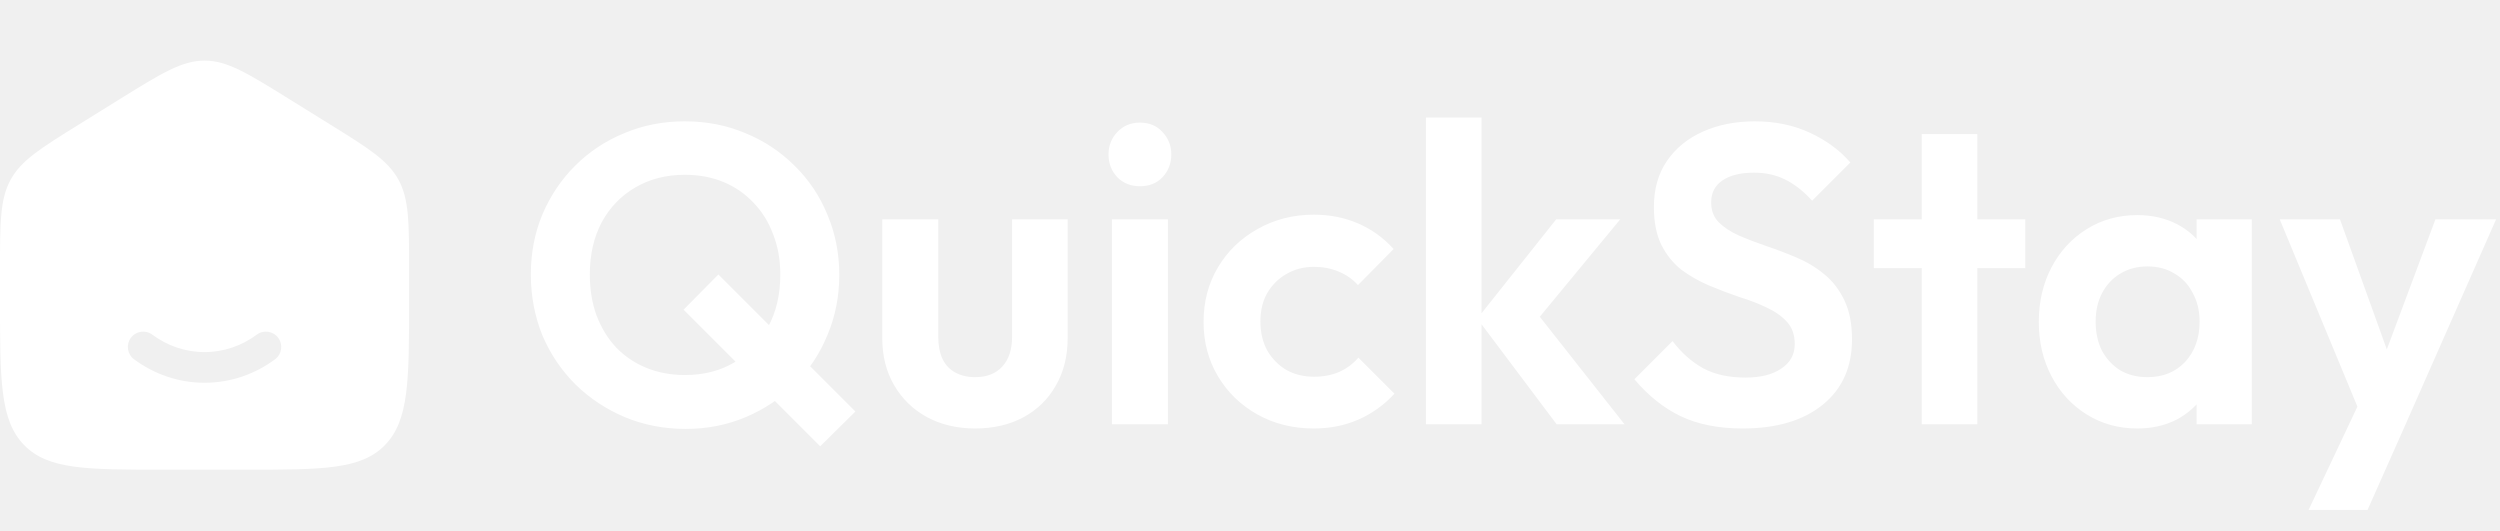
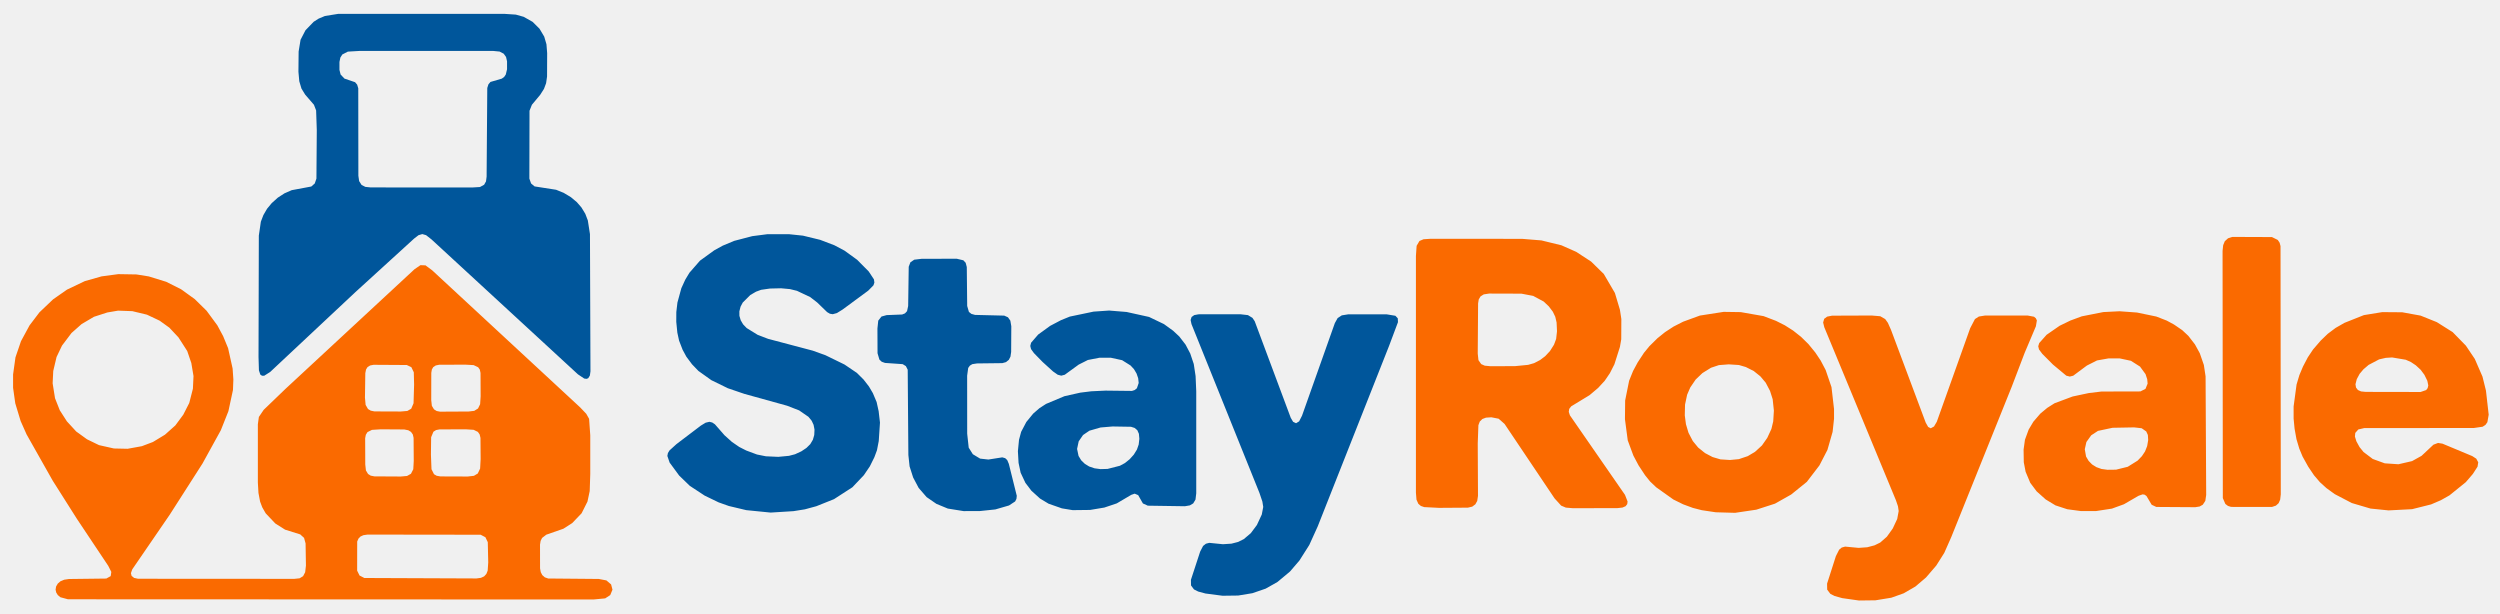
- <svg xmlns="http://www.w3.org/2000/svg" width="165" height="35" viewBox="0 0 165 35" fill="none">
-   <path d="M45.256 28.308C43.819 28.308 42.475 28.047 41.224 27.524C39.992 27.001 38.909 26.283 37.976 25.368C37.043 24.435 36.315 23.352 35.792 22.12C35.288 20.869 35.036 19.535 35.036 18.116C35.036 16.697 35.288 15.381 35.792 14.168C36.315 12.936 37.033 11.863 37.948 10.948C38.881 10.015 39.964 9.296 41.196 8.792C42.428 8.269 43.763 8.008 45.2 8.008C46.637 8.008 47.972 8.269 49.204 8.792C50.436 9.296 51.519 10.015 52.452 10.948C53.385 11.863 54.104 12.936 54.608 14.168C55.131 15.4 55.392 16.725 55.392 18.144C55.392 19.563 55.131 20.888 54.608 22.12C54.104 23.352 53.385 24.435 52.452 25.368C51.537 26.283 50.464 27.001 49.232 27.524C48 28.047 46.675 28.308 45.256 28.308ZM54.132 29.456L45.116 20.44L47.412 18.116L56.456 27.16L54.132 29.456ZM45.2 24.752C46.451 24.752 47.543 24.472 48.476 23.912C49.428 23.352 50.165 22.577 50.688 21.588C51.229 20.599 51.5 19.441 51.5 18.116C51.5 17.145 51.341 16.259 51.024 15.456C50.725 14.653 50.296 13.963 49.736 13.384C49.176 12.787 48.513 12.329 47.748 12.012C46.983 11.695 46.133 11.536 45.2 11.536C43.968 11.536 42.876 11.816 41.924 12.376C40.991 12.917 40.253 13.683 39.712 14.672C39.189 15.661 38.928 16.809 38.928 18.116C38.928 19.105 39.077 20.011 39.376 20.832C39.693 21.653 40.123 22.353 40.664 22.932C41.224 23.511 41.887 23.959 42.652 24.276C43.436 24.593 44.285 24.752 45.2 24.752ZM64.361 28.28C63.166 28.28 62.102 28.028 61.169 27.524C60.254 27.02 59.535 26.32 59.013 25.424C58.49 24.528 58.229 23.492 58.229 22.316V14.476H61.925V22.232C61.925 22.792 62.018 23.277 62.205 23.688C62.391 24.08 62.671 24.379 63.045 24.584C63.418 24.789 63.857 24.892 64.361 24.892C65.126 24.892 65.723 24.659 66.153 24.192C66.582 23.725 66.797 23.072 66.797 22.232V14.476H70.465V22.316C70.465 23.511 70.203 24.556 69.681 25.452C69.177 26.348 68.458 27.048 67.525 27.552C66.61 28.037 65.555 28.28 64.361 28.28ZM73.386 28V14.476H77.082V28H73.386ZM75.234 12.292C74.636 12.292 74.142 12.096 73.75 11.704C73.358 11.293 73.162 10.789 73.162 10.192C73.162 9.613 73.358 9.119 73.75 8.708C74.142 8.297 74.636 8.092 75.234 8.092C75.85 8.092 76.344 8.297 76.718 8.708C77.11 9.119 77.306 9.613 77.306 10.192C77.306 10.789 77.11 11.293 76.718 11.704C76.344 12.096 75.85 12.292 75.234 12.292ZM86.715 28.28C85.334 28.28 84.092 27.972 82.991 27.356C81.89 26.74 81.022 25.9 80.387 24.836C79.752 23.772 79.435 22.577 79.435 21.252C79.435 19.908 79.752 18.704 80.387 17.64C81.022 16.576 81.89 15.736 82.991 15.12C84.111 14.485 85.352 14.168 86.715 14.168C87.779 14.168 88.759 14.364 89.655 14.756C90.551 15.148 91.326 15.708 91.979 16.436L89.627 18.816C89.272 18.424 88.843 18.125 88.339 17.92C87.854 17.715 87.312 17.612 86.715 17.612C86.043 17.612 85.436 17.771 84.895 18.088C84.372 18.387 83.952 18.807 83.635 19.348C83.336 19.871 83.187 20.496 83.187 21.224C83.187 21.933 83.336 22.568 83.635 23.128C83.952 23.669 84.372 24.099 84.895 24.416C85.436 24.715 86.043 24.864 86.715 24.864C87.331 24.864 87.882 24.761 88.367 24.556C88.871 24.332 89.3 24.015 89.655 23.604L92.035 25.984C91.344 26.731 90.551 27.3 89.655 27.692C88.759 28.084 87.779 28.28 86.715 28.28ZM102.736 28L97.5 21.028L102.708 14.476H106.936L100.832 21.868L100.972 20.076L107.216 28H102.736ZM94.112 28V7.756H97.78V28H94.112ZM115.009 28.28C113.423 28.28 112.06 28.009 110.921 27.468C109.801 26.927 108.784 26.115 107.869 25.032L110.389 22.512C110.968 23.277 111.64 23.875 112.405 24.304C113.171 24.715 114.104 24.92 115.205 24.92C116.195 24.92 116.979 24.724 117.557 24.332C118.155 23.94 118.453 23.399 118.453 22.708C118.453 22.111 118.285 21.625 117.949 21.252C117.613 20.879 117.165 20.561 116.605 20.3C116.064 20.039 115.457 19.805 114.785 19.6C114.132 19.376 113.469 19.124 112.797 18.844C112.144 18.564 111.537 18.219 110.977 17.808C110.436 17.379 109.997 16.837 109.661 16.184C109.325 15.512 109.157 14.672 109.157 13.664C109.157 12.469 109.447 11.452 110.025 10.612C110.604 9.772 111.397 9.128 112.405 8.68C113.413 8.232 114.552 8.008 115.821 8.008C117.165 8.008 118.379 8.26 119.461 8.764C120.544 9.268 121.431 9.921 122.121 10.724L119.601 13.244C119.023 12.609 118.425 12.143 117.809 11.844C117.212 11.545 116.531 11.396 115.765 11.396C114.888 11.396 114.197 11.564 113.693 11.9C113.189 12.236 112.937 12.721 112.937 13.356C112.937 13.897 113.105 14.336 113.441 14.672C113.777 15.008 114.216 15.297 114.757 15.54C115.317 15.783 115.924 16.016 116.577 16.24C117.249 16.464 117.912 16.716 118.565 16.996C119.237 17.276 119.844 17.64 120.385 18.088C120.945 18.536 121.393 19.115 121.729 19.824C122.065 20.515 122.233 21.373 122.233 22.4C122.233 24.229 121.589 25.667 120.301 26.712C119.013 27.757 117.249 28.28 115.009 28.28ZM126.835 28V8.848H130.503V28H126.835ZM123.671 17.696V14.476H133.667V17.696H123.671ZM141.057 28.28C139.825 28.28 138.715 27.972 137.725 27.356C136.736 26.74 135.961 25.9 135.401 24.836C134.841 23.772 134.561 22.577 134.561 21.252C134.561 19.908 134.841 18.704 135.401 17.64C135.961 16.576 136.736 15.736 137.725 15.12C138.715 14.504 139.825 14.196 141.057 14.196C142.028 14.196 142.896 14.392 143.661 14.784C144.427 15.176 145.033 15.727 145.481 16.436C145.948 17.127 146.2 17.911 146.237 18.788V23.66C146.2 24.556 145.948 25.349 145.481 26.04C145.033 26.731 144.427 27.281 143.661 27.692C142.896 28.084 142.028 28.28 141.057 28.28ZM141.729 24.892C142.756 24.892 143.587 24.556 144.221 23.884C144.856 23.193 145.173 22.307 145.173 21.224C145.173 20.515 145.024 19.889 144.725 19.348C144.445 18.788 144.044 18.359 143.521 18.06C143.017 17.743 142.42 17.584 141.729 17.584C141.057 17.584 140.46 17.743 139.937 18.06C139.433 18.359 139.032 18.788 138.733 19.348C138.453 19.889 138.313 20.515 138.313 21.224C138.313 21.952 138.453 22.596 138.733 23.156C139.032 23.697 139.433 24.127 139.937 24.444C140.46 24.743 141.057 24.892 141.729 24.892ZM144.977 28V24.36L145.565 21.056L144.977 17.808V14.476H148.617V28H144.977ZM156.118 28.112L150.462 14.476H154.438L158.19 24.892H156.846L160.738 14.476H164.742L158.722 28.112H156.118ZM152.366 33.656L156.482 24.948L158.722 28.112L156.258 33.656H152.366Z" fill="white" />
-   <path fill-rule="evenodd" clip-rule="evenodd" d="M0.701 11.861C8.04663e-08 13.141 0 14.686 0 17.775V19.829C0 25.095 1.60933e-07 27.728 1.582 29.364C3.163 31 5.709 31 10.8 31H16.2C21.291 31 23.837 31 25.418 29.364C27 27.728 27 25.095 27 19.829V17.775C27 14.686 27 13.141 26.299 11.861C25.598 10.58 24.318 9.785 21.757 8.196L19.057 6.52C16.349 4.84 14.996 4 13.5 4C12.004 4 10.651 4.84 7.943 6.52L5.243 8.196C2.682 9.785 1.402 10.58 0.701 11.861ZM10.053 22.087C9.604 21.754 8.97 21.848 8.637 22.297C8.304 22.746 8.398 23.381 8.847 23.713C10.16 24.686 11.765 25.262 13.5 25.262C15.235 25.262 16.84 24.686 18.153 23.713C18.602 23.381 18.696 22.746 18.363 22.297C18.03 21.848 17.396 21.754 16.947 22.087C15.964 22.815 14.777 23.238 13.5 23.238C12.223 23.238 11.036 22.815 10.053 22.087Z" fill="white" />
+ <svg xmlns="http://www.w3.org/2000/svg" width="493" height="121" viewBox="25 35 493 121" fill="none">
+   <path fill-rule="evenodd" clip-rule="evenodd" fill="#00569B" d="M300.17 97.27 L298.41 96.98 L290.91 96.98 L289.60 97.19 L288.78 97.73 L288.23 98.72 L281.76 116.97 L281.19 118.09 L280.58 118.46 L280.00 118.18 L279.54 117.40 L272.43 98.35 L271.98 97.68 L271.09 97.14 L269.59 96.97 L261.34 96.98 L260.50 97.14 L259.98 97.51 L259.79 98.11 L259.96 98.91 L273.37 132.22 L273.94 133.91 L274.11 134.97 L273.82 136.47 L272.86 138.53 L271.66 140.14 L270.28 141.31 L269.16 141.87 L267.84 142.21 L266.16 142.32 L263.47 142.05 L262.81 142.22 L262.25 142.66 L261.67 143.78 L259.85 149.34 L259.87 150.45 L260.45 151.23 L261.28 151.65 L262.72 152.04 L266.09 152.48 L269.16 152.44 L271.97 151.98 L274.59 151.08 L276.91 149.77 L279.40 147.69 L281.25 145.53 L283.19 142.47 L284.84 138.84 L298.92 103.22 L300.68 98.53 L300.64 97.77ZM229.72 100.98 L228.33 102.59 L228.17 103.22 L228.32 103.84 L228.89 104.63 L230.60 106.38 L232.66 108.25 L233.59 108.90 L234.28 109.08 L234.97 108.90 L237.72 106.90 L239.53 105.99 L241.84 105.54 L244.03 105.54 L246.28 106.03 L247.94 107.07 L248.62 107.80 L249.13 108.66 L249.45 109.59 L249.55 110.53 L249.19 111.57 L248.75 111.92 L248.22 112.09 L243.03 112.03 L240.22 112.16 L238.03 112.43 L234.91 113.13 L231.28 114.65 L229.97 115.50 L228.75 116.56 L227.39 118.22 L226.37 120.16 L225.95 121.72 L225.73 123.97 L225.86 126.28 L226.27 128.22 L227.21 130.22 L228.39 131.77 L230.09 133.31 L231.78 134.33 L234.41 135.25 L236.53 135.60 L239.97 135.56 L242.78 135.09 L245.22 134.27 L248.09 132.58 L248.76 132.35 L249.45 132.64 L250.38 134.28 L251.35 134.72 L258.66 134.83 L259.64 134.66 L260.30 134.27 L260.75 133.52 L260.90 132.28 L260.90 112.16 L260.77 109.16 L260.41 106.78 L259.72 104.72 L258.80 102.97 L257.55 101.35 L256.34 100.22 L254.53 98.91 L251.59 97.50 L247.16 96.52 L243.72 96.24 L240.66 96.45 L235.97 97.43 L234.22 98.14 L232.09 99.26ZM249.28 119.84 L249.59 120.54 L249.68 121.53 L249.55 122.66 L249.20 123.66 L248.58 124.66 L247.77 125.56 L246.84 126.31 L245.84 126.85 L243.41 127.47 L242.03 127.51 L240.84 127.35 L239.78 126.99 L238.92 126.46 L238.21 125.77 L237.69 124.91 L237.40 123.53 L237.72 122.03 L238.58 120.78 L239.84 119.93 L242.03 119.30 L244.41 119.10 L248.03 119.16 L248.75 119.39ZM205.29 86.21 L204.53 86.73 L204.20 87.60 L204.09 95.34 L203.87 96.36 L203.46 96.80 L202.90 97.02 L199.84 97.14 L198.83 97.42 L198.19 98.23 L198.03 99.78 L198.05 104.66 L198.42 105.91 L198.88 106.34 L199.53 106.57 L203.01 106.81 L203.64 107.20 L204.00 107.91 L204.13 124.72 L204.37 126.97 L205.07 129.16 L206.16 131.22 L207.73 133.03 L209.66 134.36 L211.91 135.29 L215.03 135.79 L218.22 135.78 L221.28 135.46 L223.97 134.68 L225.18 133.89 L225.44 133.39 L225.51 132.78 L223.94 126.47 L223.62 125.72 L223.22 125.35 L222.65 125.19 L219.91 125.62 L218.28 125.44 L216.84 124.57 L216.03 123.28 L215.73 120.53 L215.72 109.09 L215.93 107.56 L216.26 107.10 L216.74 106.81 L217.66 106.67 L222.66 106.61 L223.38 106.41 L223.94 105.96 L224.26 105.34 L224.40 104.41 L224.43 99.34 L224.24 98.23 L223.77 97.57 L223.03 97.24 L217.28 97.10 L216.56 96.90 L216.07 96.51 L215.73 95.34 L215.65 87.66 L215.43 86.82 L214.97 86.33 L213.66 86.02 L206.72 86.04ZM180.66 81.19 L176.28 81.19 L173.34 81.57 L169.78 82.50 L167.53 83.44 L165.84 84.37 L163.04 86.40 L160.96 88.78 L160.13 90.16 L159.36 91.84 L158.59 94.66 L158.37 96.53 L158.36 98.47 L158.57 100.59 L158.91 102.16 L159.61 103.97 L160.35 105.34 L161.47 106.84 L162.73 108.15 L165.28 109.97 L168.53 111.56 L171.78 112.67 L180.22 115.01 L182.59 115.93 L184.43 117.20 L185.06 117.97 L185.44 118.78 L185.62 119.72 L185.57 120.78 L185.30 121.72 L184.79 122.58 L184.02 123.34 L183.03 124.00 L181.78 124.58 L180.59 124.89 L178.47 125.09 L176.03 124.98 L174.28 124.63 L172.16 123.84 L170.78 123.14 L169.34 122.15 L167.87 120.83 L165.98 118.67 L165.46 118.32 L164.90 118.18 L164.16 118.35 L163.22 118.92 L158.41 122.57 L157.03 123.82 L156.71 124.35 L156.60 124.91 L157.05 126.22 L158.93 128.78 L161.03 130.81 L163.97 132.74 L166.72 134.07 L168.72 134.78 L172.16 135.60 L176.97 136.08 L181.47 135.80 L183.72 135.44 L185.97 134.83 L189.47 133.43 L193.09 131.09 L195.34 128.72 L196.53 126.97 L197.43 125.16 L197.94 123.78 L198.29 121.97 L198.53 118.34 L198.27 116.09 L197.87 114.28 L197.13 112.53 L196.36 111.22 L195.29 109.84 L193.97 108.53 L191.53 106.88 L187.78 105.05 L185.28 104.15 L176.47 101.82 L174.41 101.03 L172.24 99.69 L171.54 98.96 L171.07 98.16 L170.81 97.28 L170.80 96.41 L171.04 95.47 L171.47 94.66 L172.97 93.17 L174.09 92.52 L175.09 92.15 L176.84 91.90 L179.03 91.85 L180.78 92.01 L182.16 92.35 L184.78 93.59 L186.15 94.65 L188.11 96.55 L188.66 96.87 L189.22 96.96 L190.03 96.74 L191.16 96.04 L196.21 92.32 L197.25 91.26 L197.43 90.72 L197.34 90.09 L196.31 88.53 L194.03 86.23 L191.53 84.42 L189.53 83.36 L186.72 82.29 L183.34 81.47ZM86.85 39.30 L85.24 40.97 L84.27 42.84 L83.89 45.16 L83.85 49.16 L84.02 51.03 L84.45 52.47 L85.18 53.66 L86.91 55.66 L87.34 56.78 L87.47 60.66 L87.40 70.22 L87.07 71.18 L86.39 71.78 L82.53 72.50 L81.09 73.13 L79.78 73.98 L78.58 75.06 L77.67 76.16 L76.94 77.41 L76.44 78.72 L76.04 81.47 L75.98 105.41 L76.06 108.03 L76.33 108.86 L76.66 109.09 L77.11 109.09 L78.28 108.35 L95.09 92.60 L106.66 82.05 L107.53 81.38 L108.28 81.16 L109.03 81.38 L110.09 82.21 L138.97 108.82 L140.21 109.65 L140.67 109.71 L141.00 109.58 L141.32 109.07 L141.44 108.22 L141.34 81.16 L140.92 78.47 L140.42 77.16 L139.66 75.91 L138.76 74.87 L137.59 73.89 L136.16 73.03 L134.66 72.42 L130.42 71.76 L129.73 71.18 L129.39 70.22 L129.42 56.84 L129.89 55.66 L131.51 53.72 L132.27 52.53 L132.69 51.41 L132.88 50.09 L132.90 45.47 L132.76 43.72 L132.32 42.22 L131.39 40.66 L130.03 39.31 L128.28 38.32 L126.72 37.88 L124.41 37.73 L91.66 37.74 L89.09 38.15 L87.84 38.67ZM92.51 45.74 L93.60 45.18 L95.97 45.04 L122.22 45.04 L123.53 45.17 L124.33 45.59 L124.79 46.23 L124.99 47.09 L124.99 48.66 L124.74 49.70 L124.42 50.17 L123.95 50.51 L121.72 51.16 L121.32 51.63 L121.09 52.35 L120.96 69.84 L120.84 70.77 L120.47 71.43 L119.65 71.88 L118.16 71.97 L98.09 71.96 L97.04 71.85 L96.30 71.47 L95.82 70.71 L95.67 69.66 L95.65 52.41 L95.43 51.69 L95.02 51.21 L92.93 50.50 L92.17 49.70 L91.94 48.78 L91.94 47.22 L92.12 46.35Z" />
+   <path fill-rule="evenodd" clip-rule="evenodd" fill="#FA6A00" d="M426.11 97.46 L424.84 97.22 L416.41 97.23 L415.23 97.42 L414.46 97.92 L413.52 99.72 L406.94 118.16 L406.39 119.10 L405.74 119.46 L405.23 119.19 L404.75 118.34 L397.90 100.03 L397.29 98.66 L396.76 97.92 L395.78 97.36 L394.09 97.22 L386.28 97.25 L385.31 97.44 L384.73 97.87 L384.52 98.60 L384.75 99.53 L398.88 133.66 L399.28 134.84 L399.42 135.78 L399.13 137.34 L398.25 139.22 L397.09 140.84 L395.78 141.99 L394.66 142.54 L393.22 142.92 L391.53 143.04 L388.85 142.79 L388.18 142.98 L387.68 143.40 L387.04 144.66 L385.30 150.09 L385.32 151.27 L385.94 152.10 L386.78 152.53 L388.28 152.95 L391.59 153.42 L394.84 153.38 L397.97 152.87 L400.41 152.00 L402.72 150.66 L404.81 148.88 L406.83 146.53 L408.41 144.03 L409.79 140.91 L421.73 111.22 L424.26 104.59 L426.48 99.34 L426.67 98.18 L426.47 97.76ZM491.16 97.14 L487.34 98.66 L485.59 99.66 L484.03 100.83 L482.65 102.16 L481.14 103.91 L480.10 105.47 L479.15 107.28 L478.44 108.97 L477.88 110.84 L477.30 115.16 L477.30 117.53 L477.49 119.53 L477.86 121.59 L478.42 123.47 L479.07 125.03 L480.18 127.03 L481.32 128.72 L482.49 130.09 L483.78 131.26 L485.41 132.44 L488.78 134.20 L492.47 135.29 L496.03 135.65 L500.66 135.41 L504.41 134.47 L506.34 133.64 L508.03 132.69 L511.26 130.08 L512.64 128.47 L513.57 127.03 L513.71 126.17 L513.32 125.45 L512.53 124.94 L506.66 122.49 L505.78 122.35 L504.88 122.69 L502.53 124.89 L500.66 125.93 L497.97 126.55 L495.28 126.37 L492.91 125.51 L491.08 124.13 L490.30 123.16 L489.68 122.03 L489.39 121.09 L489.46 120.37 L490.06 119.69 L491.22 119.42 L512.84 119.40 L514.58 119.15 L515.13 118.79 L515.51 118.26 L515.77 116.78 L515.23 112.03 L514.55 109.28 L513.03 105.78 L511.27 103.16 L508.66 100.49 L505.53 98.52 L502.34 97.24 L498.72 96.58 L494.78 96.55ZM489.50 110.78 L489.75 109.78 L490.32 108.72 L491.07 107.83 L492.09 106.96 L494.16 105.87 L495.47 105.57 L496.72 105.49 L499.41 105.94 L500.41 106.38 L501.40 107.04 L502.35 107.92 L503.09 108.91 L503.67 110.09 L503.86 111.02 L503.73 111.54 L503.44 111.92 L502.34 112.30 L491.53 112.28 L490.60 112.19 L489.98 111.91 L489.61 111.43ZM364.91 96.50 L360.22 97.23 L356.91 98.44 L355.03 99.40 L353.34 100.50 L351.84 101.71 L350.25 103.28 L349.18 104.59 L347.95 106.47 L347.04 108.16 L346.26 110.09 L345.48 113.97 L345.44 117.66 L345.99 121.84 L347.10 124.84 L348.13 126.78 L349.41 128.72 L350.41 129.96 L351.60 131.09 L354.97 133.49 L356.91 134.45 L358.84 135.16 L360.59 135.61 L363.34 136.02 L367.16 136.13 L371.34 135.51 L375.03 134.32 L378.22 132.52 L381.31 130.02 L383.79 126.78 L385.37 123.72 L386.39 120.16 L386.67 117.59 L386.67 115.66 L386.17 111.34 L385.02 107.97 L384.03 106.09 L382.99 104.53 L381.61 102.84 L380.16 101.42 L378.59 100.18 L376.97 99.15 L375.22 98.27 L372.78 97.34 L368.28 96.55ZM363.97 107.00 L365.91 106.85 L367.91 106.98 L369.28 107.38 L370.84 108.17 L372.13 109.20 L373.20 110.47 L374.05 112.09 L374.57 113.72 L374.81 115.97 L374.68 118.09 L374.32 119.59 L373.51 121.34 L372.46 122.84 L371.09 124.10 L369.66 124.95 L367.91 125.54 L366.16 125.71 L364.28 125.59 L362.72 125.13 L361.22 124.34 L359.87 123.25 L358.82 121.97 L357.97 120.34 L357.47 118.66 L357.24 116.91 L357.29 114.78 L357.70 112.84 L358.32 111.41 L359.38 109.85 L360.72 108.57 L362.41 107.52ZM428.59 101.02 L427.13 102.66 L426.94 103.28 L427.09 103.91 L427.74 104.78 L429.84 106.89 L432.47 109.08 L433.16 109.26 L433.84 109.09 L436.53 107.09 L438.53 106.08 L440.84 105.67 L442.97 105.67 L445.22 106.15 L447.01 107.29 L448.10 108.78 L448.43 109.78 L448.51 110.65 L448.09 111.68 L447.09 112.19 L439.41 112.21 L436.91 112.51 L433.72 113.19 L430.16 114.52 L428.72 115.43 L427.36 116.56 L425.98 118.16 L425.05 119.72 L424.32 121.72 L424.05 123.66 L424.09 126.16 L424.45 128.03 L425.37 130.22 L426.63 131.90 L428.41 133.49 L430.34 134.66 L432.66 135.42 L435.34 135.78 L438.34 135.78 L441.47 135.30 L443.84 134.44 L446.72 132.77 L447.52 132.49 L447.92 132.55 L448.29 132.82 L449.31 134.54 L450.22 134.97 L457.91 135.02 L458.77 134.88 L459.39 134.53 L459.89 133.77 L460.06 132.59 L459.94 109.22 L459.60 106.97 L458.80 104.66 L457.84 102.91 L456.54 101.23 L455.34 100.11 L453.72 99.00 L452.28 98.22 L450.22 97.42 L446.41 96.63 L442.97 96.38 L439.78 96.54 L435.53 97.38 L433.28 98.21 L431.16 99.24ZM448.24 120.08 L448.56 120.78 L448.62 121.78 L448.42 122.97 L448.00 124.03 L447.38 124.96 L446.53 125.84 L444.59 127.05 L442.28 127.62 L440.59 127.64 L439.41 127.48 L438.41 127.12 L437.56 126.59 L436.88 125.89 L436.37 125.03 L436.12 123.59 L436.44 122.16 L437.39 120.84 L438.72 119.97 L441.59 119.36 L445.84 119.28 L447.34 119.45ZM141.17 117.59 L140.61 116.60 L139.40 115.33 L110.22 88.30 L108.91 87.33 L107.91 87.29 L106.72 88.11 L81.28 111.70 L77.00 115.82 L76.05 117.22 L75.85 118.66 L75.85 130.16 L75.97 132.22 L76.29 133.91 L76.71 135.03 L77.39 136.22 L79.28 138.22 L81.22 139.45 L84.20 140.38 L84.96 141.07 L85.26 142.16 L85.33 146.53 L85.18 147.84 L84.77 148.62 L84.08 149.04 L83.03 149.15 L52.22 149.13 L51.44 148.96 L50.95 148.56 L50.82 148.02 L51.08 147.28 L58.49 136.47 L64.93 126.41 L68.55 119.84 L70.04 116.09 L70.94 111.91 L71.02 109.84 L70.87 107.66 L69.98 103.66 L69.00 101.28 L67.86 99.16 L65.74 96.28 L63.41 93.99 L60.72 92.05 L57.78 90.57 L54.34 89.51 L51.91 89.12 L48.34 89.06 L45.03 89.50 L41.72 90.44 L38.22 92.11 L35.47 94.03 L32.78 96.59 L30.83 99.16 L29.14 102.28 L28.05 105.47 L27.58 108.84 L27.58 111.47 L28.01 114.53 L29.07 118.03 L30.24 120.66 L35.39 129.78 L40.18 137.34 L46.35 146.59 L46.95 147.78 L46.83 148.61 L45.96 149.09 L38.59 149.18 L37.66 149.32 L36.92 149.63 L36.40 150.08 L36.06 150.66 L35.96 151.28 L36.08 151.83 L36.40 152.35 L36.92 152.78 L38.41 153.18 L142.03 153.22 L144.34 153.00 L145.34 152.35 L145.78 151.28 L145.51 150.25 L144.59 149.46 L143.09 149.17 L133.10 149.08 L132.44 148.85 L131.94 148.41 L131.64 147.84 L131.50 147.09 L131.49 142.41 L131.61 141.66 L131.90 141.08 L132.73 140.44 L136.09 139.27 L137.84 138.15 L139.69 136.22 L140.85 133.91 L141.29 131.84 L141.40 128.47 L141.40 120.84ZM95.44 141.79 L95.69 141.21 L96.09 140.80 L96.66 140.54 L97.47 140.42 L119.78 140.45 L120.72 140.94 L121.19 141.91 L121.28 145.91 L121.17 147.53 L120.91 148.18 L120.47 148.66 L119.84 148.95 L118.97 149.07 L96.85 148.98 L95.90 148.49 L95.43 147.53ZM110.47 120.14 L110.99 119.81 L111.66 119.68 L116.84 119.66 L118.40 119.76 L119.24 120.17 L119.59 120.68 L119.75 121.35 L119.78 125.53 L119.68 127.40 L119.22 128.37 L118.46 128.83 L117.22 128.97 L111.84 128.95 L111.11 128.82 L110.58 128.51 L110.09 127.53 L109.98 124.66 L110.02 121.22ZM97.47 120.21 L98.35 119.77 L100.09 119.66 L104.72 119.69 L105.52 119.85 L106.05 120.17 L106.41 120.68 L106.56 121.35 L106.59 125.91 L106.50 127.53 L106.04 128.43 L105.27 128.86 L104.03 128.97 L98.84 128.94 L98.11 128.80 L97.58 128.47 L97.16 127.77 L97.03 126.59 L97.01 121.41 L97.14 120.74ZM110.43 107.40 L110.93 107.07 L111.60 106.93 L116.78 106.91 L118.40 107.00 L119.29 107.42 L119.61 107.87 L119.76 108.53 L119.78 113.16 L119.68 114.71 L119.27 115.55 L118.52 116.02 L117.41 116.15 L111.78 116.18 L111.11 116.05 L110.58 115.72 L110.16 115.02 L110.04 113.91 L110.05 108.53 L110.16 107.87ZM97.47 107.40 L97.99 107.07 L98.66 106.94 L105.22 106.98 L106.12 107.41 L106.60 108.41 L106.66 110.84 L106.55 114.53 L106.09 115.60 L105.33 116.04 L104.03 116.15 L98.84 116.13 L98.11 115.98 L97.57 115.66 L97.10 114.84 L96.97 113.41 L97.04 108.59 L97.18 107.87ZM48.28 96.26 L51.09 96.36 L53.97 97.05 L56.47 98.23 L58.40 99.62 L60.19 101.53 L61.92 104.22 L62.73 106.59 L63.16 109.16 L63.04 111.66 L62.32 114.47 L61.14 116.78 L59.58 118.89 L57.53 120.72 L55.16 122.16 L52.97 122.99 L50.16 123.50 L47.47 123.44 L44.53 122.78 L42.16 121.63 L40.03 120.09 L38.19 118.09 L36.79 115.91 L35.85 113.53 L35.38 110.59 L35.50 108.16 L36.15 105.41 L37.22 103.16 L39.10 100.67 L41.09 98.91 L43.53 97.47 L46.16 96.62ZM304.92 82.52 L304.36 83.47 L304.22 85.47 L304.22 132.16 L304.33 133.53 L304.69 134.34 L305.19 134.77 L305.85 135.00 L308.78 135.15 L314.47 135.11 L315.32 134.91 L315.94 134.45 L316.31 133.78 L316.46 132.78 L316.41 122.47 L316.54 118.85 L316.81 118.13 L317.32 117.63 L318.03 117.36 L319.09 117.29 L320.53 117.57 L321.70 118.60 L331.56 133.28 L332.86 134.71 L333.78 135.10 L335.16 135.22 L343.97 135.20 L344.96 135.09 L345.57 134.82 L345.89 134.41 L345.96 133.90 L345.45 132.59 L334.59 116.91 L334.36 116.22 L334.45 115.63 L334.84 115.13 L338.47 112.92 L340.15 111.50 L341.45 110.09 L342.47 108.59 L343.36 106.84 L344.45 103.41 L344.71 101.91 L344.73 97.91 L344.45 96.09 L343.46 92.78 L341.27 89.03 L338.78 86.59 L335.84 84.67 L332.91 83.37 L328.97 82.41 L325.16 82.10 L307.09 82.09 L305.72 82.18ZM316.96 93.45 L317.60 93.05 L318.66 92.89 L325.03 92.91 L327.34 93.35 L329.41 94.46 L330.42 95.41 L331.22 96.47 L331.70 97.47 L331.96 98.59 L332.04 100.34 L331.87 101.84 L331.45 102.97 L330.66 104.22 L329.71 105.24 L328.72 105.99 L327.53 106.61 L326.34 106.95 L323.78 107.20 L318.91 107.22 L317.79 107.11 L317.09 106.80 L316.55 106.02 L316.41 104.72 L316.48 94.84 L316.61 94.04ZM465.22 81.72 L464.37 81.99 L463.73 82.57 L463.41 83.35 L463.29 84.47 L463.34 133.22 L463.84 134.38 L464.36 134.77 L464.97 134.96 L473.03 134.97 L473.81 134.71 L474.34 134.23 L474.65 133.53 L474.77 132.47 L474.72 83.53 L474.54 82.86 L474.18 82.32 L473.03 81.75Z" />
</svg>
